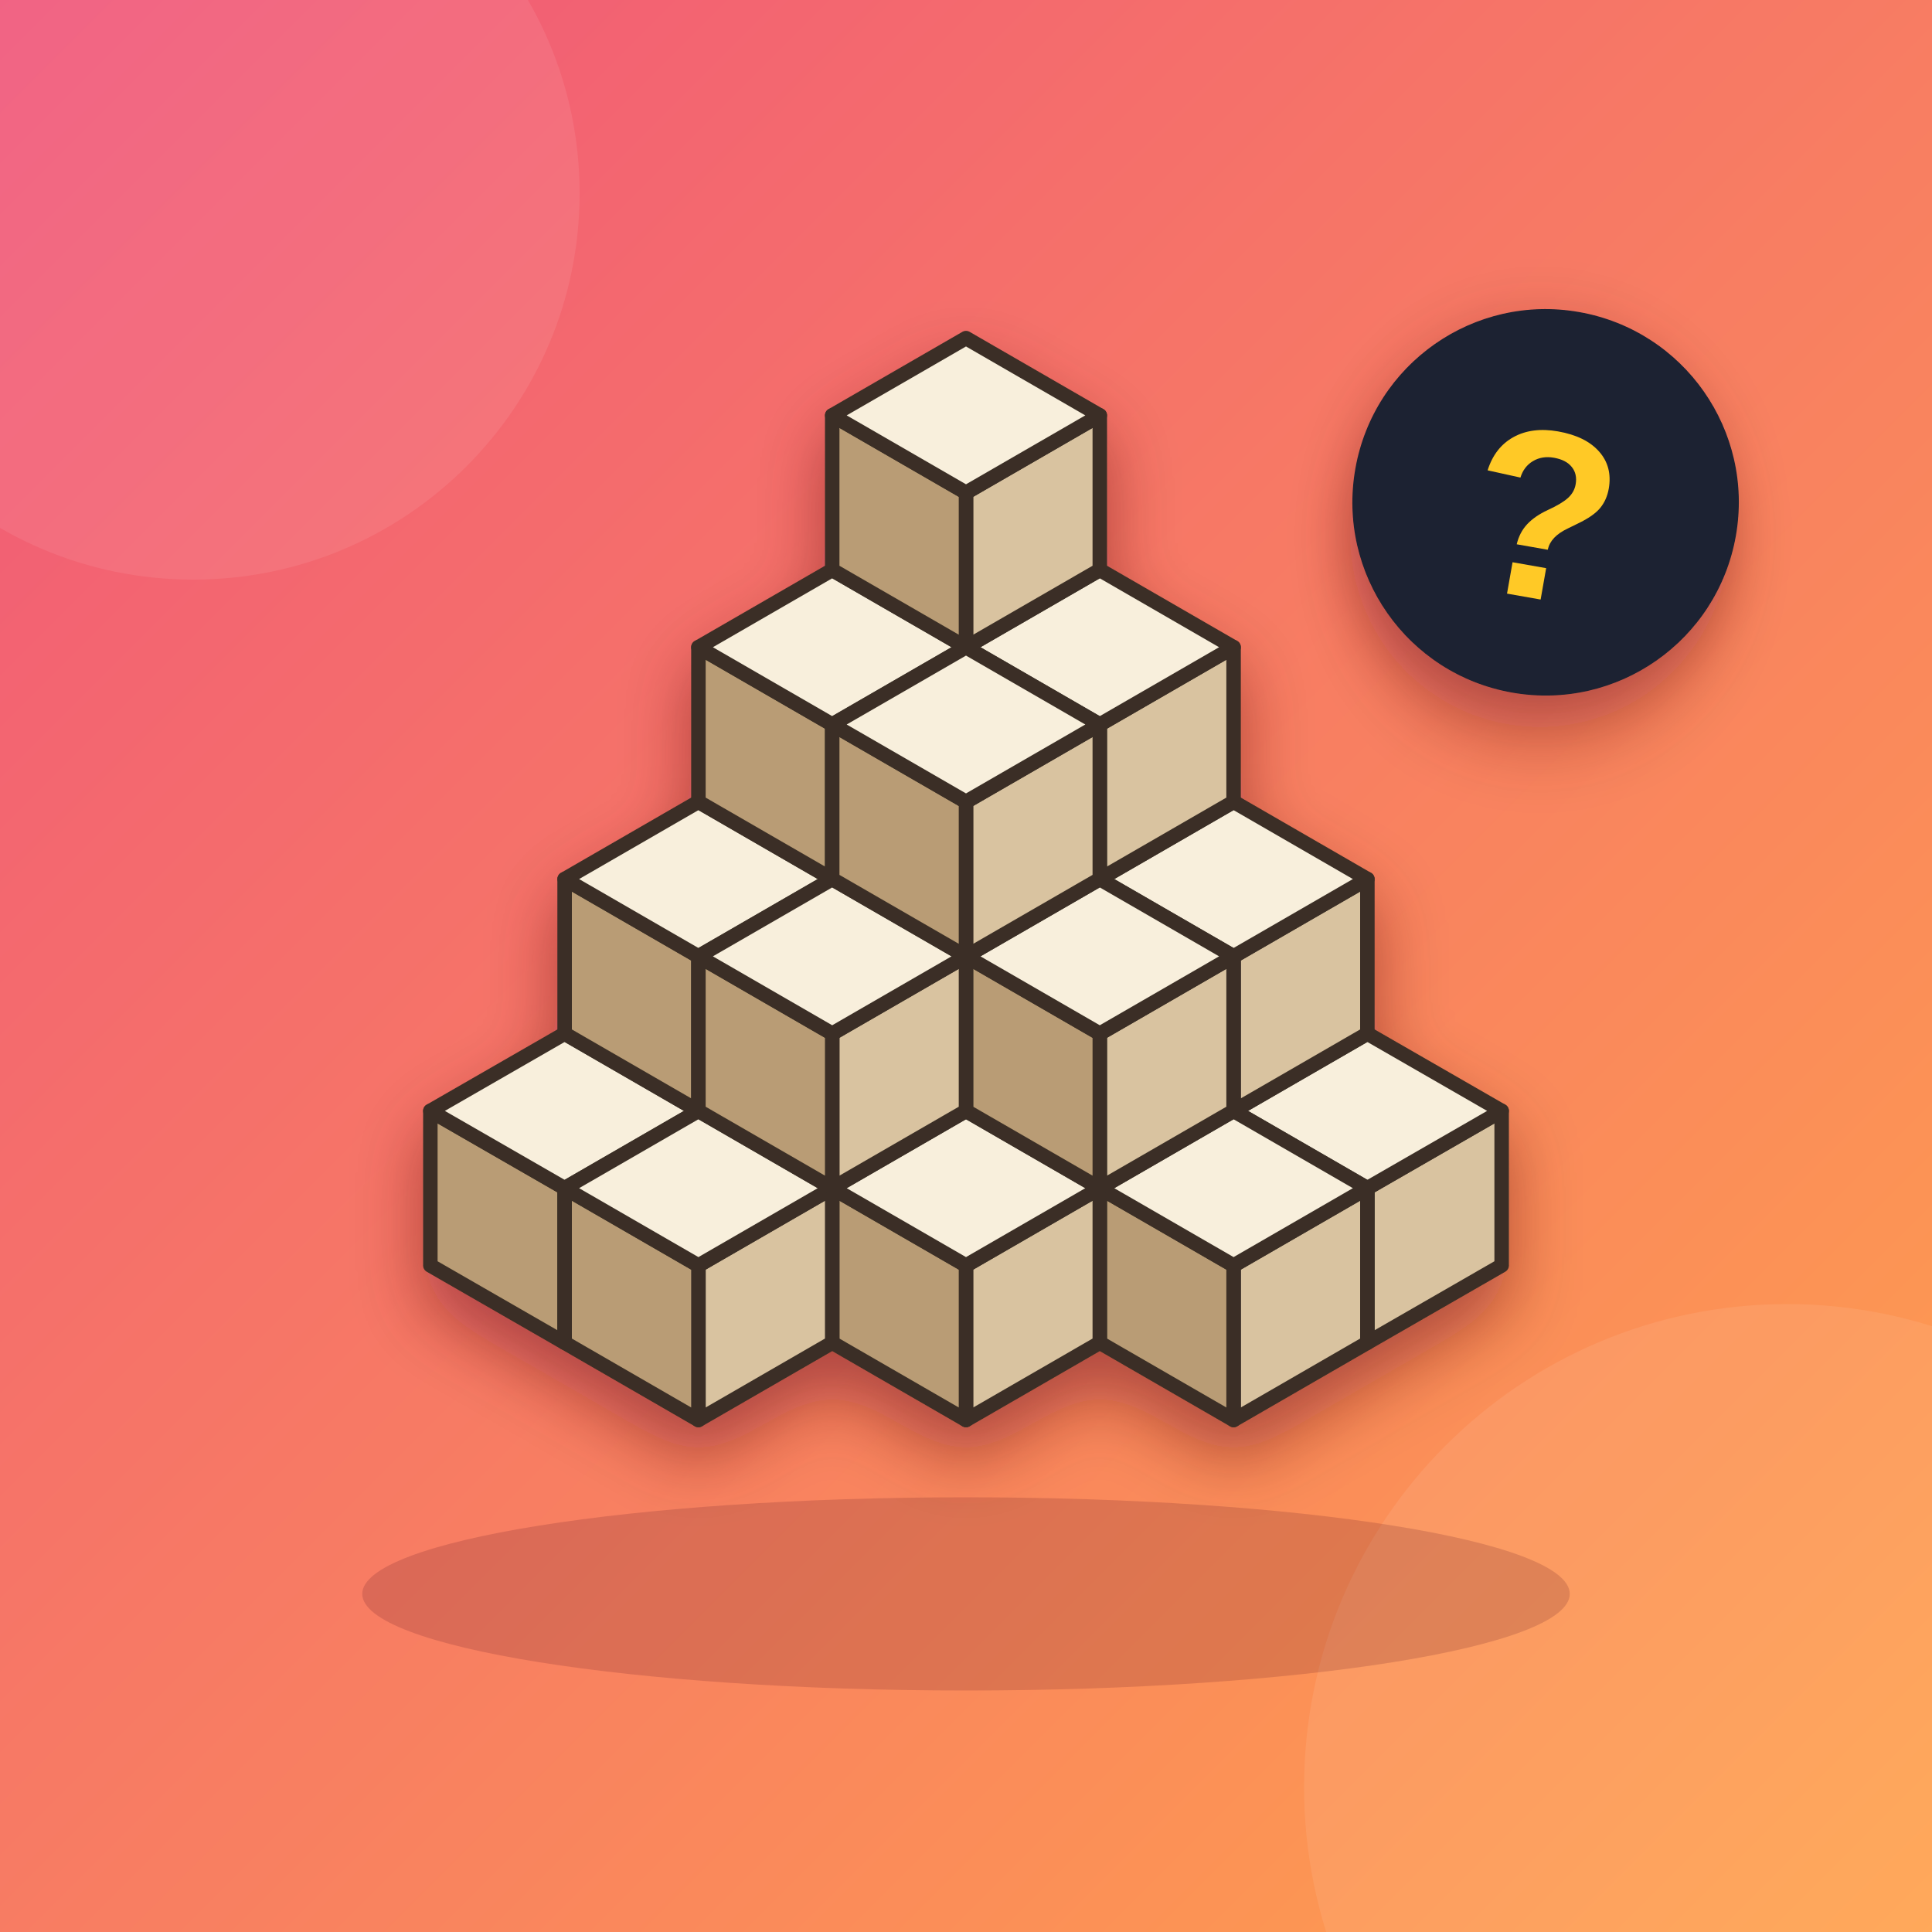
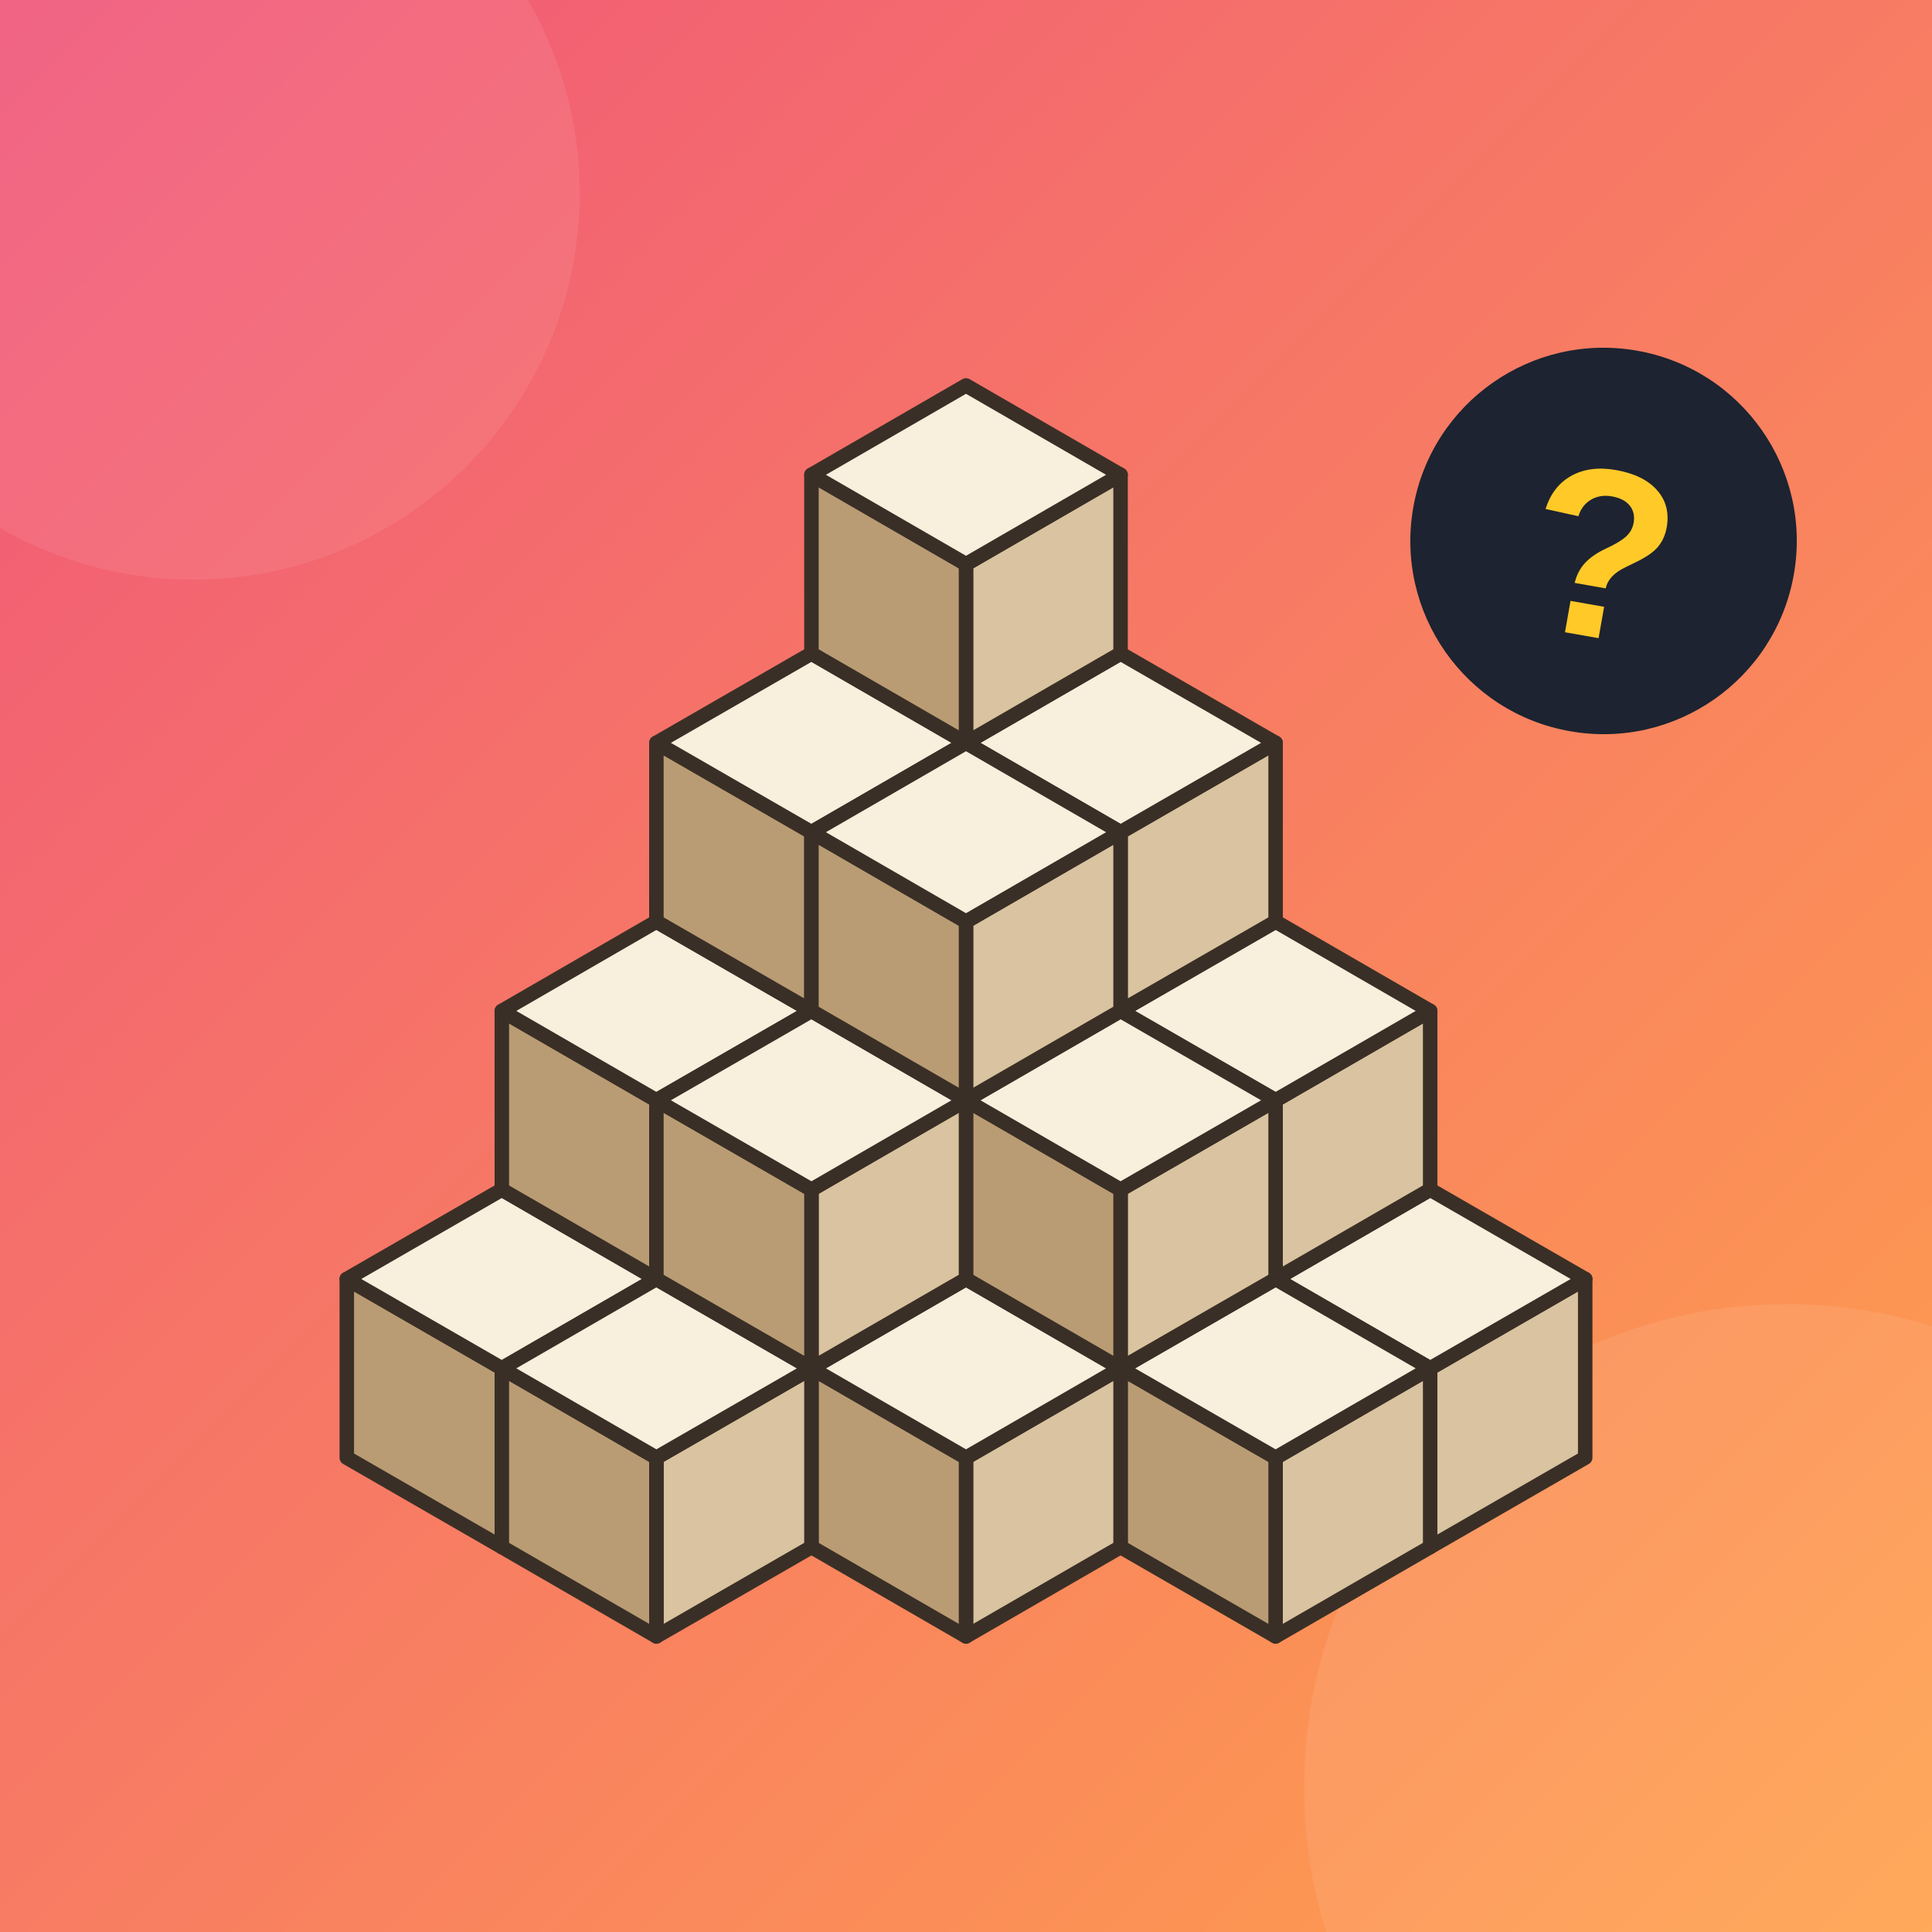
<svg xmlns="http://www.w3.org/2000/svg" viewBox="0 0 400 400">
  <defs>
    <linearGradient id="bg" x1="0" y1="0" x2="1" y2="1">
      <stop offset="0" stop-color="#f0567a" />
      <stop offset="1" stop-color="#ffa24c" />
    </linearGradient>
-     <filter id="sh" x="-20%" y="-20%" width="140%" height="140%">
-       <feDropShadow dx="0" dy="7" stdDeviation="7" flood-color="#5a1020" flood-opacity=".45" />
-     </filter>
  </defs>
  <rect width="400" height="400" fill="url(#bg)" />
  <circle cx="40" cy="40" r="80" fill="#fff" opacity=".08" />
  <circle cx="370" cy="370" r="100" fill="#fff" opacity=".08" />
-   <ellipse cx="200" cy="330" rx="125" ry="20" fill="#5a1020" opacity=".18" />
-   <g filter="url(#sh)">
-     <polygon points="310.9,262.0 283.1,278.0 283.1,246.0 310.9,230.0" fill="#d9c3a0" stroke="#3a2f26" stroke-width="3" stroke-linejoin="round" />
-     <polygon points="283.1,214.0 310.9,230.0 283.1,246.0 255.4,230.0" fill="#f8efdc" stroke="#3a2f26" stroke-width="3" stroke-linejoin="round" />
-     <polygon points="89.1,262.0 116.9,278.0 116.9,246.0 89.1,230.0" fill="#b99c74" stroke="#3a2f26" stroke-width="3" stroke-linejoin="round" />
-     <polygon points="116.9,214.0 144.6,230.0 116.9,246.0 89.1,230.0" fill="#f8efdc" stroke="#3a2f26" stroke-width="3" stroke-linejoin="round" />
-     <polygon points="283.1,214.0 255.4,230.0 255.4,198.0 283.1,182.0" fill="#d9c3a0" stroke="#3a2f26" stroke-width="3" stroke-linejoin="round" />
-     <polygon points="255.4,166.0 283.1,182.0 255.4,198.0 227.7,182.0" fill="#f8efdc" stroke="#3a2f26" stroke-width="3" stroke-linejoin="round" />
-     <polygon points="116.9,214.0 144.6,230.0 144.6,198.0 116.9,182.0" fill="#b99c74" stroke="#3a2f26" stroke-width="3" stroke-linejoin="round" />
-     <polygon points="144.6,166.0 172.3,182.0 144.6,198.0 116.9,182.0" fill="#f8efdc" stroke="#3a2f26" stroke-width="3" stroke-linejoin="round" />
-     <polygon points="255.4,166.0 227.7,182.0 227.7,150.0 255.4,134.0" fill="#d9c3a0" stroke="#3a2f26" stroke-width="3" stroke-linejoin="round" />
-     <polygon points="227.7,118.0 255.4,134.0 227.7,150.0 200.0,134.0" fill="#f8efdc" stroke="#3a2f26" stroke-width="3" stroke-linejoin="round" />
-     <polygon points="144.6,166.0 172.3,182.0 172.3,150.0 144.6,134.0" fill="#b99c74" stroke="#3a2f26" stroke-width="3" stroke-linejoin="round" />
-     <polygon points="172.3,118.0 200.0,134.0 172.3,150.0 144.6,134.0" fill="#f8efdc" stroke="#3a2f26" stroke-width="3" stroke-linejoin="round" />
-     <polygon points="227.7,118.0 200.0,134.0 200.0,102.0 227.7,86.0" fill="#d9c3a0" stroke="#3a2f26" stroke-width="3" stroke-linejoin="round" />
-     <polygon points="172.3,118.0 200.0,134.0 200.0,102.0 172.3,86.0" fill="#b99c74" stroke="#3a2f26" stroke-width="3" stroke-linejoin="round" />
-     <polygon points="200.0,70.0 227.7,86.0 200.0,102.0 172.3,86.0" fill="#f8efdc" stroke="#3a2f26" stroke-width="3" stroke-linejoin="round" />
-     <polygon points="283.1,278.0 255.4,294.0 255.4,262.0 283.1,246.0" fill="#d9c3a0" stroke="#3a2f26" stroke-width="3" stroke-linejoin="round" />
-     <polygon points="227.7,278.0 255.4,294.0 255.4,262.0 227.7,246.0" fill="#b99c74" stroke="#3a2f26" stroke-width="3" stroke-linejoin="round" />
-     <polygon points="255.4,230.0 283.1,246.0 255.4,262.0 227.7,246.0" fill="#f8efdc" stroke="#3a2f26" stroke-width="3" stroke-linejoin="round" />
-     <polygon points="227.7,278.0 200.0,294.0 200.0,262.0 227.7,246.0" fill="#d9c3a0" stroke="#3a2f26" stroke-width="3" stroke-linejoin="round" />
-     <polygon points="172.3,278.0 200.0,294.0 200.0,262.0 172.3,246.0" fill="#b99c74" stroke="#3a2f26" stroke-width="3" stroke-linejoin="round" />
-     <polygon points="200.0,230.0 227.7,246.0 200.0,262.0 172.3,246.0" fill="#f8efdc" stroke="#3a2f26" stroke-width="3" stroke-linejoin="round" />
-     <polygon points="172.3,278.0 144.6,294.0 144.6,262.0 172.3,246.0" fill="#d9c3a0" stroke="#3a2f26" stroke-width="3" stroke-linejoin="round" />
-     <polygon points="116.9,278.0 144.6,294.0 144.6,262.0 116.9,246.0" fill="#b99c74" stroke="#3a2f26" stroke-width="3" stroke-linejoin="round" />
-     <polygon points="144.6,230.0 172.3,246.0 144.6,262.0 116.9,246.0" fill="#f8efdc" stroke="#3a2f26" stroke-width="3" stroke-linejoin="round" />
-     <polygon points="255.4,230.0 227.7,246.0 227.7,214.0 255.4,198.0" fill="#d9c3a0" stroke="#3a2f26" stroke-width="3" stroke-linejoin="round" />
-     <polygon points="200.0,230.0 227.7,246.0 227.7,214.0 200.0,198.0" fill="#b99c74" stroke="#3a2f26" stroke-width="3" stroke-linejoin="round" />
-     <polygon points="227.7,182.0 255.4,198.0 227.7,214.0 200.0,198.0" fill="#f8efdc" stroke="#3a2f26" stroke-width="3" stroke-linejoin="round" />
-     <polygon points="200.0,230.0 172.3,246.0 172.3,214.0 200.0,198.0" fill="#d9c3a0" stroke="#3a2f26" stroke-width="3" stroke-linejoin="round" />
-     <polygon points="144.6,230.0 172.3,246.0 172.3,214.0 144.6,198.0" fill="#b99c74" stroke="#3a2f26" stroke-width="3" stroke-linejoin="round" />
-     <polygon points="172.3,182.0 200.0,198.0 172.3,214.0 144.6,198.0" fill="#f8efdc" stroke="#3a2f26" stroke-width="3" stroke-linejoin="round" />
-     <polygon points="227.7,182.0 200.0,198.0 200.0,166.0 227.7,150.0" fill="#d9c3a0" stroke="#3a2f26" stroke-width="3" stroke-linejoin="round" />
-     <polygon points="172.3,182.0 200.0,198.0 200.0,166.0 172.3,150.0" fill="#b99c74" stroke="#3a2f26" stroke-width="3" stroke-linejoin="round" />
-     <polygon points="200.0,134.0 227.7,150.0 200.0,166.0 172.3,150.0" fill="#f8efdc" stroke="#3a2f26" stroke-width="3" stroke-linejoin="round" />
+   <g>
+     <polygon points="328.2,301.8 296.1,320.3 296.1,283.3 328.2,264.8" fill="#d9c3a0" stroke="#3a2f26" stroke-width="3" stroke-linejoin="round" />
+     <polygon points="296.1,246.3 328.2,264.8 296.1,283.3 264.1,264.8" fill="#f8efdc" stroke="#3a2f26" stroke-width="3" stroke-linejoin="round" />
+     <polygon points="71.8,301.8 103.9,320.3 103.9,283.3 71.8,264.8" fill="#b99c74" stroke="#3a2f26" stroke-width="3" stroke-linejoin="round" />
+     <polygon points="103.9,246.3 135.9,264.8 103.9,283.3 71.8,264.8" fill="#f8efdc" stroke="#3a2f26" stroke-width="3" stroke-linejoin="round" />
+     <polygon points="296.1,246.3 264.1,264.8 264.1,227.8 296.1,209.3" fill="#d9c3a0" stroke="#3a2f26" stroke-width="3" stroke-linejoin="round" />
+     <polygon points="264.1,190.8 296.1,209.3 264.1,227.8 232.0,209.3" fill="#f8efdc" stroke="#3a2f26" stroke-width="3" stroke-linejoin="round" />
+     <polygon points="103.9,246.3 135.9,264.8 135.9,227.8 103.9,209.3" fill="#b99c74" stroke="#3a2f26" stroke-width="3" stroke-linejoin="round" />
+     <polygon points="135.9,190.8 168.0,209.3 135.9,227.8 103.9,209.3" fill="#f8efdc" stroke="#3a2f26" stroke-width="3" stroke-linejoin="round" />
+     <polygon points="264.1,190.8 232.0,209.3 232.0,172.3 264.1,153.8" fill="#d9c3a0" stroke="#3a2f26" stroke-width="3" stroke-linejoin="round" />
+     <polygon points="232.0,135.3 264.1,153.8 232.0,172.3 200.0,153.8" fill="#f8efdc" stroke="#3a2f26" stroke-width="3" stroke-linejoin="round" />
+     <polygon points="135.9,190.8 168.0,209.3 168.0,172.3 135.9,153.8" fill="#b99c74" stroke="#3a2f26" stroke-width="3" stroke-linejoin="round" />
+     <polygon points="168.0,135.3 200.0,153.8 168.0,172.3 135.9,153.8" fill="#f8efdc" stroke="#3a2f26" stroke-width="3" stroke-linejoin="round" />
+     <polygon points="232.0,135.3 200.0,153.8 200.0,116.8 232.0,98.3" fill="#d9c3a0" stroke="#3a2f26" stroke-width="3" stroke-linejoin="round" />
+     <polygon points="168.0,135.3 200.0,153.8 200.0,116.8 168.0,98.3" fill="#b99c74" stroke="#3a2f26" stroke-width="3" stroke-linejoin="round" />
+     <polygon points="200.0,79.8 232.0,98.3 200.0,116.8 168.0,98.3" fill="#f8efdc" stroke="#3a2f26" stroke-width="3" stroke-linejoin="round" />
+     <polygon points="296.1,320.3 264.1,338.8 264.1,301.8 296.1,283.3" fill="#d9c3a0" stroke="#3a2f26" stroke-width="3" stroke-linejoin="round" />
+     <polygon points="232.0,320.3 264.1,338.8 264.1,301.8 232.0,283.3" fill="#b99c74" stroke="#3a2f26" stroke-width="3" stroke-linejoin="round" />
+     <polygon points="264.1,264.8 296.1,283.3 264.1,301.8 232.0,283.3" fill="#f8efdc" stroke="#3a2f26" stroke-width="3" stroke-linejoin="round" />
+     <polygon points="232.0,320.3 200.0,338.8 200.0,301.8 232.0,283.3" fill="#d9c3a0" stroke="#3a2f26" stroke-width="3" stroke-linejoin="round" />
+     <polygon points="168.0,320.3 200.0,338.8 200.0,301.8 168.0,283.3" fill="#b99c74" stroke="#3a2f26" stroke-width="3" stroke-linejoin="round" />
+     <polygon points="200.0,264.8 232.0,283.3 200.0,301.8 168.0,283.3" fill="#f8efdc" stroke="#3a2f26" stroke-width="3" stroke-linejoin="round" />
+     <polygon points="168.0,320.3 135.9,338.8 135.9,301.8 168.0,283.3" fill="#d9c3a0" stroke="#3a2f26" stroke-width="3" stroke-linejoin="round" />
+     <polygon points="103.9,320.3 135.9,338.8 135.9,301.8 103.9,283.3" fill="#b99c74" stroke="#3a2f26" stroke-width="3" stroke-linejoin="round" />
+     <polygon points="135.9,264.8 168.0,283.3 135.9,301.8 103.9,283.3" fill="#f8efdc" stroke="#3a2f26" stroke-width="3" stroke-linejoin="round" />
+     <polygon points="264.1,264.8 232.0,283.3 232.0,246.3 264.1,227.8" fill="#d9c3a0" stroke="#3a2f26" stroke-width="3" stroke-linejoin="round" />
+     <polygon points="200.0,264.8 232.0,283.3 232.0,246.3 200.0,227.8" fill="#b99c74" stroke="#3a2f26" stroke-width="3" stroke-linejoin="round" />
+     <polygon points="232.0,209.3 264.1,227.8 232.0,246.3 200.0,227.8" fill="#f8efdc" stroke="#3a2f26" stroke-width="3" stroke-linejoin="round" />
+     <polygon points="200.0,264.8 168.0,283.3 168.0,246.3 200.0,227.8" fill="#d9c3a0" stroke="#3a2f26" stroke-width="3" stroke-linejoin="round" />
+     <polygon points="135.9,264.8 168.0,283.3 168.0,246.3 135.9,227.8" fill="#b99c74" stroke="#3a2f26" stroke-width="3" stroke-linejoin="round" />
+     <polygon points="168.0,209.3 200.0,227.8 168.0,246.3 135.9,227.8" fill="#f8efdc" stroke="#3a2f26" stroke-width="3" stroke-linejoin="round" />
+     <polygon points="232.0,209.3 200.0,227.8 200.0,190.8 232.0,172.3" fill="#d9c3a0" stroke="#3a2f26" stroke-width="3" stroke-linejoin="round" />
+     <polygon points="168.0,209.3 200.0,227.8 200.0,190.8 168.0,172.3" fill="#b99c74" stroke="#3a2f26" stroke-width="3" stroke-linejoin="round" />
+     <polygon points="200.0,153.8 232.0,172.3 200.0,190.8 168.0,172.3" fill="#f8efdc" stroke="#3a2f26" stroke-width="3" stroke-linejoin="round" />
  </g>
-   <g transform="translate(320 104) rotate(10)" filter="url(#sh)">
+   <g transform="translate(332 112) rotate(10)">
    <circle r="40" fill="#1d2330" />
    <text y="20" text-anchor="middle" font-family="Arial Black,Arial,sans-serif" font-weight="900" font-size="50" fill="#ffc928">?</text>
  </g>
</svg>
